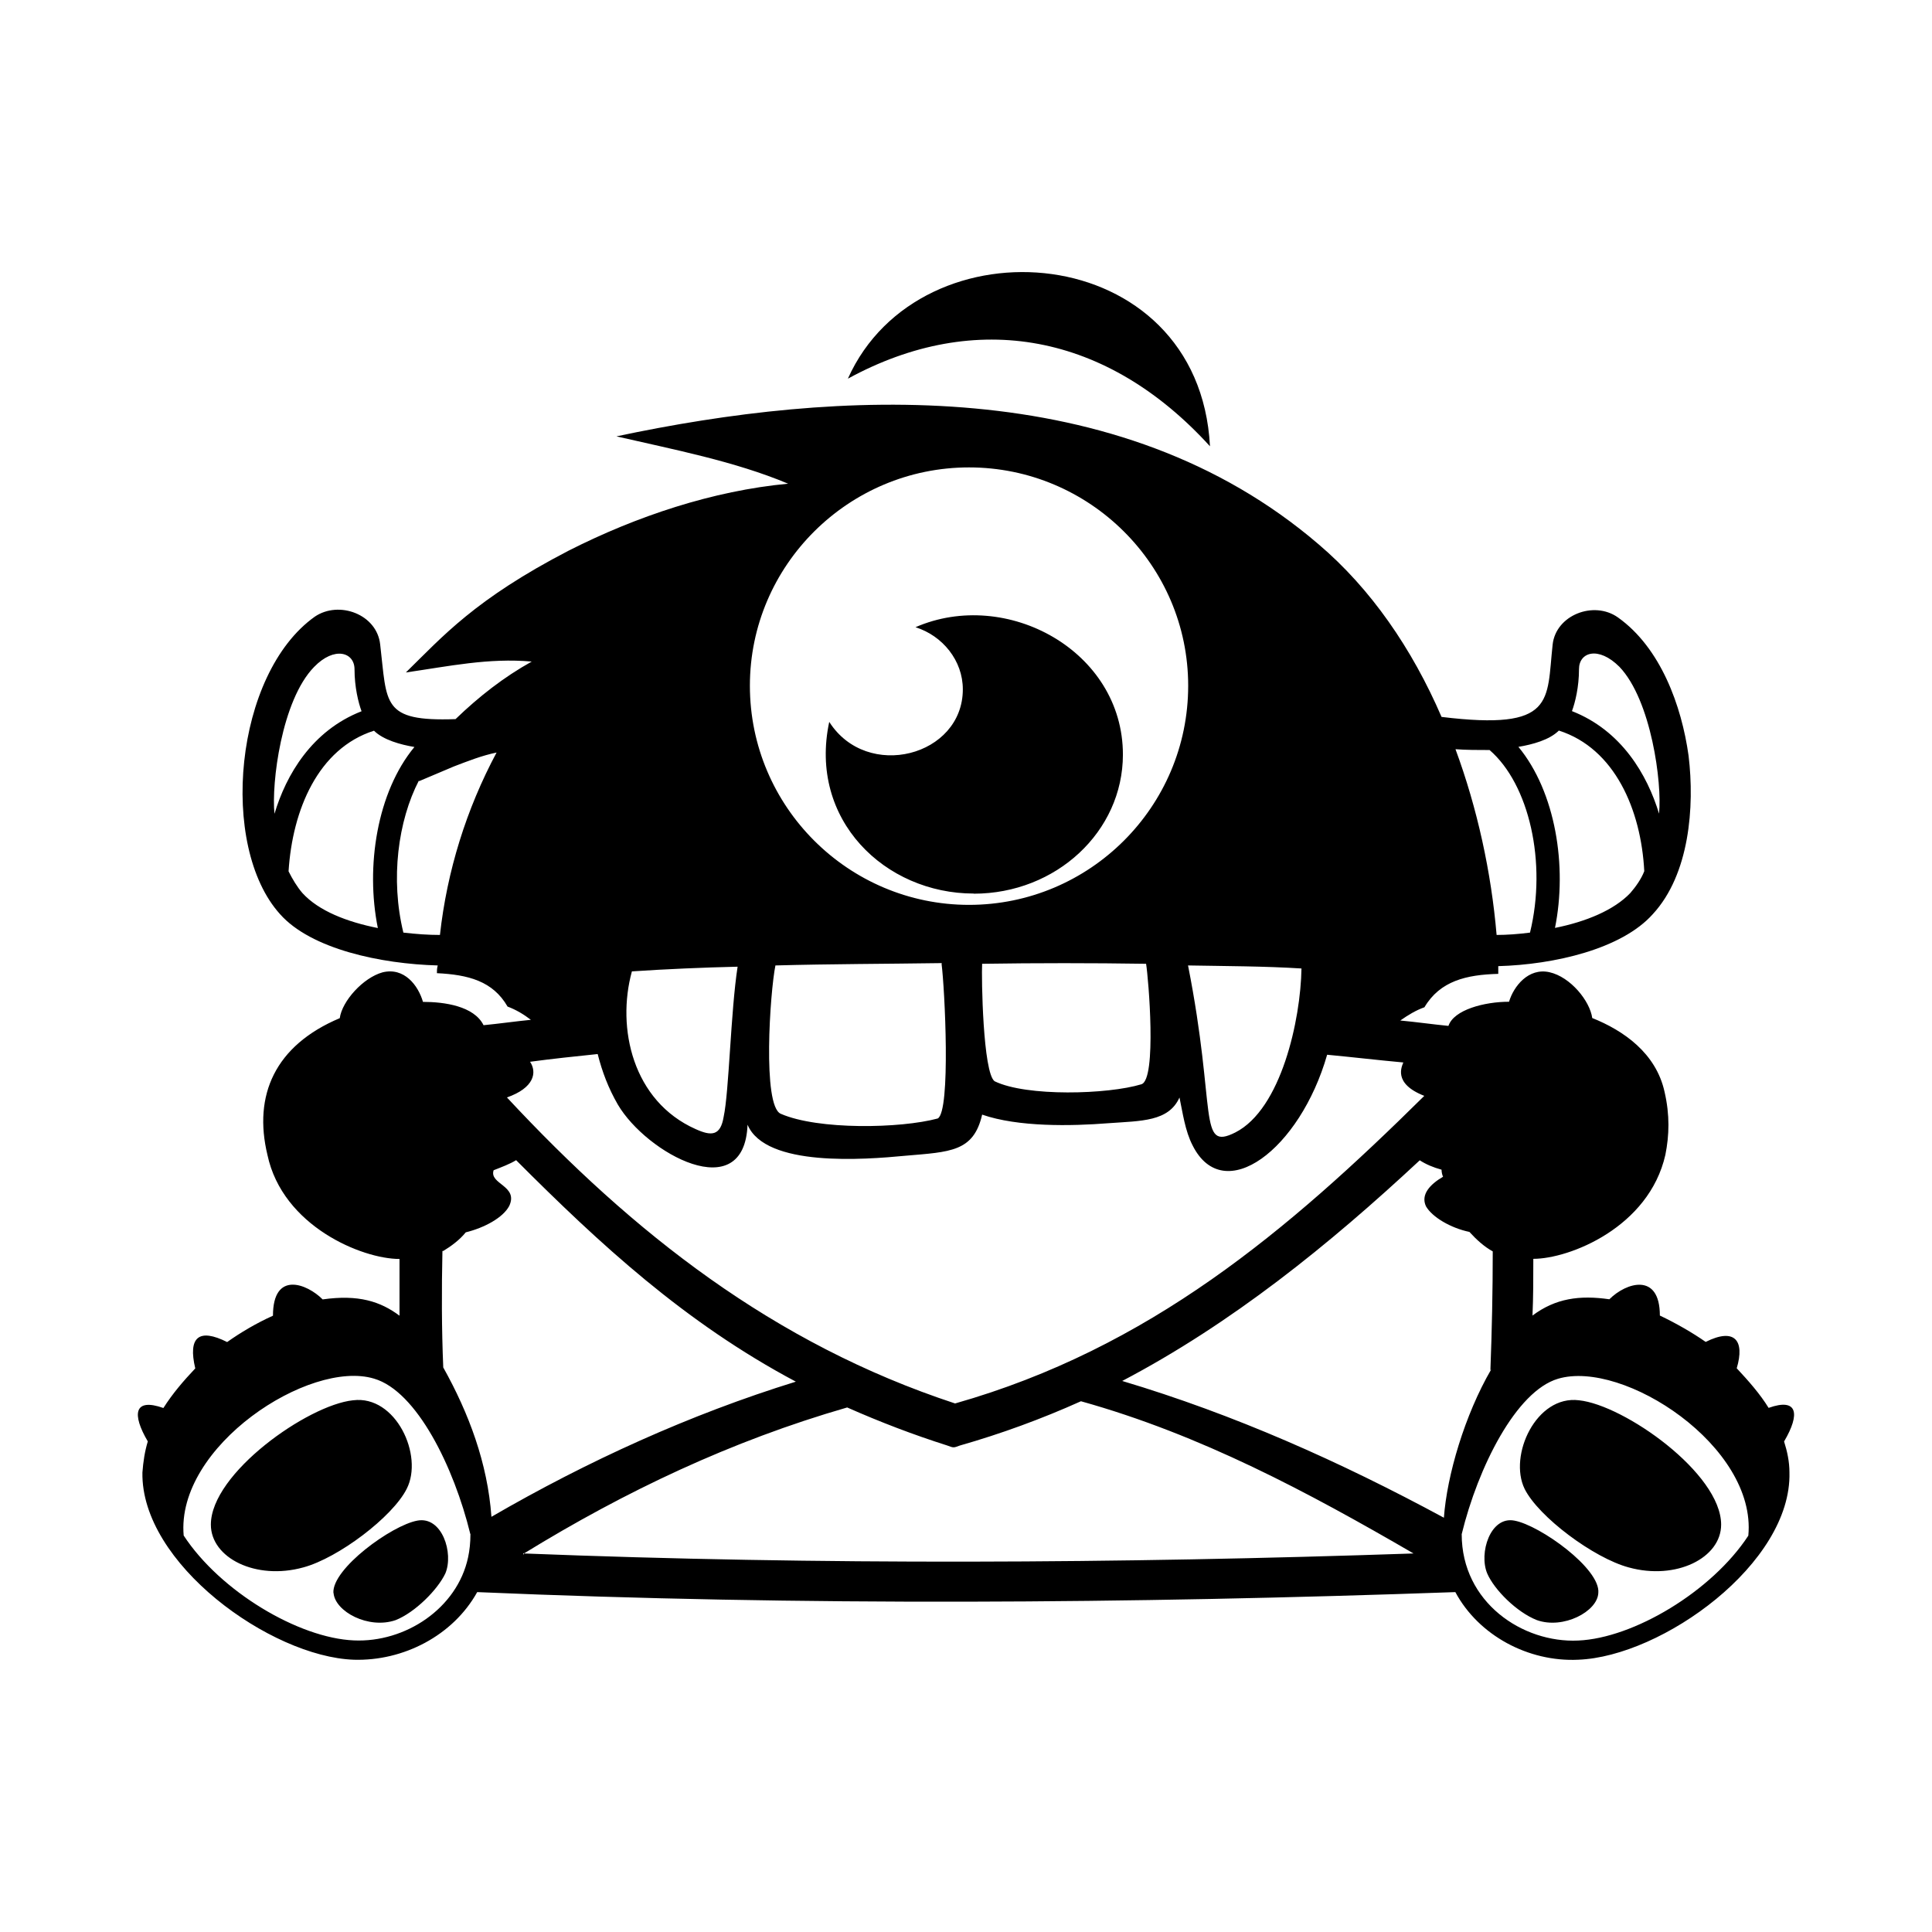
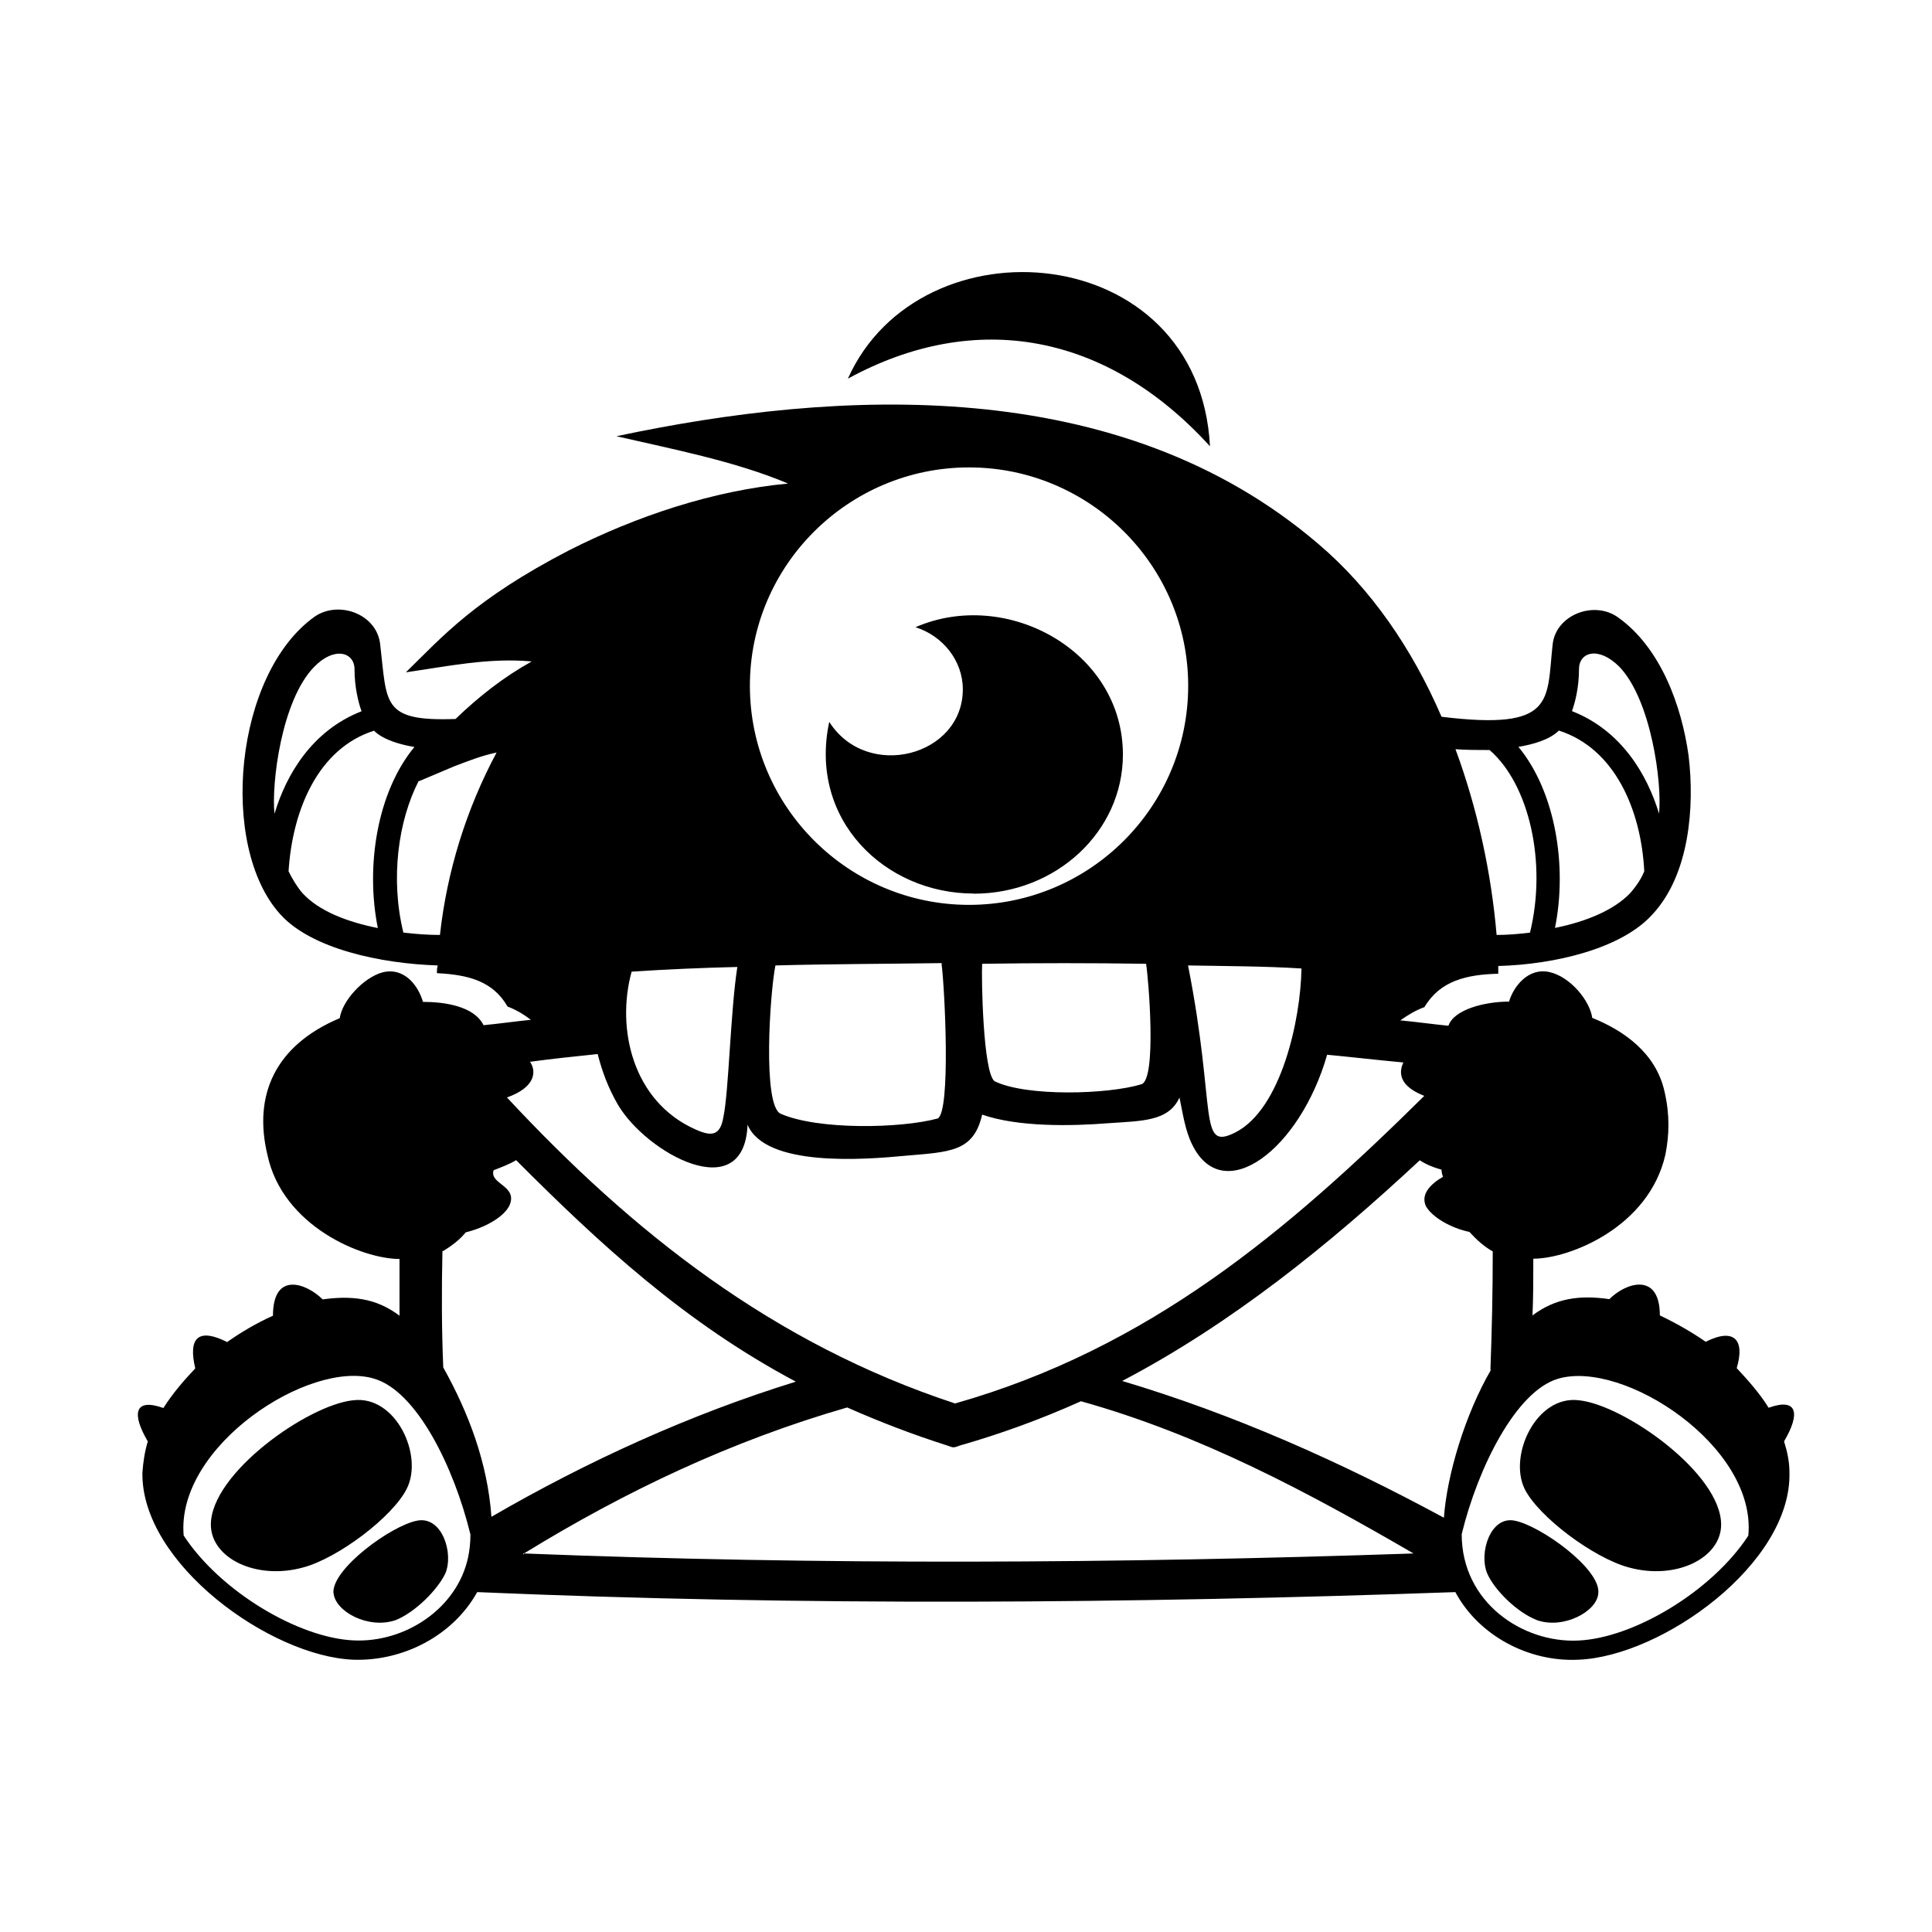
<svg xmlns="http://www.w3.org/2000/svg" role="img" focusable="false" aria-hidden="true" viewBox="0 0 14 14">
-   <path d="m 12.472,11.048 c 0,0.242 -0.327,0.405 -0.67,0.31 -0.253,-0.068 -0.653,-0.366 -0.754,-0.569 -0.118,-0.242 0.084,-0.681 0.394,-0.642 0.327,0.034 1.03,0.529 1.03,0.901 z M 8.768,3.234 C 8.689,1.731 6.668,1.573 6.144,2.744 7.073,2.237 8.025,2.417 8.768,3.234 Z m -6.21,6.913 c -0.327,0.034 -1.03,0.529 -1.03,0.901 0,0.242 0.327,0.405 0.67,0.31 0.253,-0.068 0.647,-0.366 0.749,-0.569 0.124,-0.242 -0.079,-0.681 -0.388,-0.642 z m 10.37,0.298 c 0.023,0.073 0.039,0.146 0.039,0.225 0.017,0.659 -0.923,1.334 -1.531,1.357 -0.36,0.017 -0.721,-0.175 -0.89,-0.49 -2.365,0.084 -4.729,0.101 -7.088,0 -0.175,0.315 -0.535,0.501 -0.895,0.49 -0.602,-0.022 -1.543,-0.698 -1.531,-1.357 0.006,-0.079 0.017,-0.152 0.039,-0.225 -0.116,-0.197 -0.101,-0.318 0.113,-0.242 0.068,-0.107 0.146,-0.197 0.231,-0.287 -0.054,-0.227 0.026,-0.294 0.231,-0.191 0.096,-0.068 0.208,-0.135 0.332,-0.191 0,-0.328 0.247,-0.232 0.36,-0.118 0.26,-0.037 0.419,0.015 0.557,0.118 l 0,-0.411 c -0.271,0 -0.847,-0.237 -0.957,-0.754 -0.104,-0.432 0.054,-0.793 0.524,-0.991 0.017,-0.124 0.169,-0.293 0.31,-0.332 0.158,-0.039 0.259,0.096 0.293,0.214 0.155,0 0.37,0.03 0.439,0.169 0.113,-0.011 0.231,-0.028 0.343,-0.039 -0.051,-0.039 -0.107,-0.073 -0.169,-0.096 -0.107,-0.186 -0.287,-0.231 -0.512,-0.242 0,-0.017 0,-0.034 0.006,-0.056 -0.411,-0.011 -0.918,-0.118 -1.143,-0.372 -0.444,-0.492 -0.332,-1.741 0.253,-2.156 0.175,-0.118 0.45,-0.017 0.473,0.203 0.051,0.429 0.008,0.559 0.546,0.54 0.169,-0.163 0.349,-0.304 0.552,-0.417 -0.31,-0.028 -0.602,0.034 -0.912,0.079 0.266,-0.26 0.499,-0.53 1.182,-0.884 0.49,-0.248 1.042,-0.433 1.588,-0.484 -0.388,-0.163 -0.833,-0.248 -1.244,-0.343 1.593,-0.338 3.637,-0.462 5.089,0.783 0.377,0.321 0.676,0.754 0.89,1.25 0.829,0.101 0.76,-0.116 0.805,-0.524 0.023,-0.214 0.298,-0.321 0.473,-0.197 0.31,0.22 0.462,0.642 0.512,1.002 0.045,0.372 0.006,0.861 -0.259,1.148 -0.225,0.253 -0.715,0.366 -1.12,0.377 l 0,0.056 c -0.231,0.006 -0.422,0.051 -0.535,0.242 -0.062,0.022 -0.118,0.056 -0.175,0.096 0.118,0.011 0.236,0.028 0.349,0.039 0.039,-0.117 0.261,-0.175 0.439,-0.175 0.034,-0.113 0.141,-0.248 0.293,-0.214 0.152,0.034 0.293,0.208 0.31,0.332 0.225,0.09 0.462,0.253 0.524,0.535 0.039,0.169 0.034,0.315 0.006,0.456 -0.119,0.526 -0.695,0.754 -0.957,0.754 0,0.141 0,0.276 -0.006,0.411 0.167,-0.125 0.341,-0.149 0.557,-0.118 0.123,-0.123 0.366,-0.196 0.366,0.118 0.118,0.056 0.236,0.124 0.332,0.191 0.21,-0.105 0.285,-0.011 0.225,0.191 0.084,0.09 0.169,0.186 0.231,0.287 0.211,-0.075 0.23,0.043 0.113,0.242 z m -1.537,-5.292 c 0.36,0.141 0.546,0.462 0.631,0.743 0.023,-0.22 -0.056,-0.822 -0.287,-1.064 -0.152,-0.152 -0.293,-0.107 -0.293,0.017 2.1e-5,0.13 -0.028,0.242 -0.051,0.304 z m -0.388,0.259 c 0.27,0.327 0.355,0.867 0.265,1.312 0.225,-0.045 0.428,-0.129 0.546,-0.253 0.039,-0.045 0.079,-0.101 0.101,-0.158 -0.023,-0.445 -0.214,-0.89 -0.619,-1.019 -0.068,0.068 -0.191,0.101 -0.293,0.118 z m -0.456,0.017 c 0.158,0.428 0.259,0.89 0.298,1.346 0.073,0 0.158,-0.006 0.242,-0.017 0.124,-0.507 -0.006,-1.075 -0.293,-1.323 -0.079,0 -0.169,0 -0.248,-0.006 z M 2.62,5.154 c -0.023,-0.062 -0.051,-0.175 -0.051,-0.304 0,-0.124 -0.146,-0.169 -0.293,-0.017 -0.236,0.242 -0.31,0.844 -0.287,1.064 0.084,-0.281 0.27,-0.602 0.631,-0.743 z m 0.118,1.571 c -0.09,-0.445 -0.006,-0.985 0.265,-1.312 -0.101,-0.017 -0.225,-0.051 -0.293,-0.118 -0.405,0.129 -0.591,0.574 -0.619,1.019 0.028,0.056 0.062,0.113 0.101,0.158 0.118,0.129 0.321,0.208 0.546,0.253 z m 0.861,-1.272 c -0.107,0.022 -0.208,0.062 -0.31,0.101 l -0.253,0.107 0,-0.006 c -0.152,0.293 -0.208,0.715 -0.113,1.103 0.096,0.011 0.18,0.017 0.265,0.017 0.051,-0.462 0.191,-0.912 0.411,-1.323 z m 1.835,-0.484 c 0,0.878 0.715,1.588 1.588,1.588 0.873,0 1.588,-0.709 1.588,-1.588 0,-0.873 -0.715,-1.582 -1.588,-1.582 -0.873,0 -1.588,0.709 -1.588,1.582 z m 3.175,2.027 c 0.208,1.054 0.069,1.348 0.343,1.21 0.332,-0.169 0.473,-0.816 0.479,-1.188 -0.27,-0.017 -0.546,-0.017 -0.822,-0.022 z m -1.492,-0.011 0,-0.006 c -0.006,0.107 0.006,0.794 0.09,0.856 0.231,0.113 0.822,0.096 1.064,0.022 0.113,-0.034 0.051,-0.771 0.034,-0.873 -0.394,-0.006 -0.794,-0.006 -1.188,0 z m -0.293,0 0,-0.006 c -0.405,0.006 -0.805,0.006 -1.205,0.017 -0.039,0.191 -0.096,1.019 0.039,1.075 0.27,0.118 0.867,0.107 1.137,0.034 0.096,-0.051 0.051,-0.946 0.028,-1.12 z M 5.041,8.182 c 0.113,0.051 0.18,0.051 0.203,-0.09 0.039,-0.18 0.051,-0.766 0.101,-1.087 -0.253,0.006 -0.512,0.017 -0.766,0.034 -0.113,0.411 0.006,0.94 0.462,1.143 z M 3.673,7.952 c 0.912,0.98 1.931,1.785 3.248,2.218 1.407,-0.4 2.41,-1.25 3.4,-2.229 -0.231,-0.09 -0.161,-0.216 -0.152,-0.242 -0.186,-0.017 -0.372,-0.039 -0.552,-0.056 -0.197,0.687 -0.749,1.103 -0.974,0.659 -0.056,-0.107 -0.073,-0.242 -0.096,-0.349 -0.079,0.175 -0.276,0.169 -0.512,0.186 -0.276,0.022 -0.659,0.028 -0.918,-0.062 -0.062,0.27 -0.231,0.27 -0.557,0.298 -0.293,0.028 -1.013,0.085 -1.143,-0.225 -0.023,0.597 -0.732,0.208 -0.94,-0.146 -0.068,-0.118 -0.113,-0.236 -0.146,-0.366 -0.163,0.017 -0.327,0.034 -0.49,0.056 0.051,0.076 0.032,0.189 -0.169,0.259 z m -0.265,3.164 c -0.118,-0.484 -0.388,-1.036 -0.698,-1.126 -0.467,-0.141 -1.436,0.49 -1.379,1.137 0.265,0.405 0.833,0.743 1.233,0.76 0.372,0.017 0.749,-0.231 0.828,-0.602 0.011,-0.051 0.017,-0.107 0.017,-0.169 z m 0.152,-0.124 c 0.698,-0.405 1.441,-0.743 2.207,-0.98 -0.805,-0.428 -1.419,-0.996 -2.027,-1.605 -0.045,0.028 -0.107,0.051 -0.163,0.073 -0.034,0.102 0.182,0.111 0.113,0.259 -0.045,0.085 -0.18,0.158 -0.315,0.191 -0.045,0.056 -0.107,0.101 -0.163,0.135 l -0.006,0 c -0.006,0.281 -0.006,0.563 0.006,0.844 0.186,0.333 0.321,0.694 0.349,1.081 z m 6.683,0.265 c -0.766,-0.445 -1.543,-0.861 -2.41,-1.103 -0.287,0.129 -0.58,0.236 -0.878,0.321 -0.045,0.017 -0.045,0.017 -0.09,0 -0.248,-0.079 -0.484,-0.169 -0.726,-0.276 -0.839,0.242 -1.61,0.608 -2.342,1.058 l -0.006,0 0,0.006 c 0.006,0 0.006,0 0.006,-0.006 2.151,0.085 4.301,0.073 6.446,0 z m 0.563,-1.334 -0.006,0.006 c 0.011,-0.287 0.017,-0.574 0.017,-0.861 -0.062,-0.034 -0.118,-0.085 -0.169,-0.141 -0.135,-0.028 -0.27,-0.107 -0.315,-0.186 -0.039,-0.084 0.028,-0.158 0.124,-0.214 -0.006,-0.011 -0.011,-0.034 -0.011,-0.051 -0.062,-0.017 -0.113,-0.039 -0.158,-0.068 -0.659,0.614 -1.362,1.182 -2.156,1.599 0.811,0.242 1.582,0.586 2.331,0.991 0.022,-0.306 0.151,-0.745 0.343,-1.075 z m 0.484,0.068 c -0.304,0.09 -0.58,0.642 -0.698,1.126 0,0.496 0.443,0.79 0.844,0.771 0.4,-0.017 0.968,-0.355 1.233,-0.76 0.062,-0.647 -0.906,-1.278 -1.379,-1.137 z M 7.056,4.461 c 9.375e-4,0 0.002,6e-5 0.003,6e-5 9.584e-4,0 0.002,-6e-5 0.003,-6e-5 l -0.006,0 z m 0,2.015 c 0.597,0 1.081,-0.45 1.081,-1.008 0,-0.752 -0.844,-1.21 -1.503,-0.923 0.197,0.062 0.343,0.242 0.343,0.45 0,0.485 -0.694,0.666 -0.968,0.236 -0.152,0.71 0.404,1.244 1.047,1.244 z m -4.639,5.067 c 0.011,0.135 0.253,0.265 0.45,0.197 0.141,-0.056 0.304,-0.22 0.36,-0.338 0.062,-0.146 -0.023,-0.417 -0.203,-0.383 -0.186,0.034 -0.619,0.349 -0.608,0.524 z m 8.557,-0.524 c -0.175,-0.034 -0.259,0.236 -0.197,0.383 0.051,0.118 0.214,0.281 0.36,0.338 0.191,0.068 0.439,-0.062 0.445,-0.197 0.017,-0.175 -0.422,-0.49 -0.608,-0.524 z" />
+   <path d="m 12.472,11.048 c 0,0.242 -0.327,0.405 -0.67,0.31 -0.253,-0.068 -0.653,-0.366 -0.754,-0.569 -0.118,-0.242 0.084,-0.681 0.394,-0.642 0.327,0.034 1.03,0.529 1.03,0.901 z M 8.768,3.234 C 8.689,1.731 6.668,1.573 6.144,2.744 7.073,2.237 8.025,2.417 8.768,3.234 Z m -6.21,6.913 c -0.327,0.034 -1.03,0.529 -1.03,0.901 0,0.242 0.327,0.405 0.67,0.31 0.253,-0.068 0.647,-0.366 0.749,-0.569 0.124,-0.242 -0.079,-0.681 -0.388,-0.642 z m 10.37,0.298 c 0.023,0.073 0.039,0.146 0.039,0.225 0.017,0.659 -0.923,1.334 -1.531,1.357 -0.36,0.017 -0.721,-0.175 -0.89,-0.49 -2.365,0.084 -4.729,0.101 -7.088,0 -0.175,0.315 -0.535,0.501 -0.895,0.49 -0.602,-0.022 -1.543,-0.698 -1.531,-1.357 0.006,-0.079 0.017,-0.152 0.039,-0.225 -0.116,-0.197 -0.101,-0.318 0.113,-0.242 0.068,-0.107 0.146,-0.197 0.231,-0.287 -0.054,-0.227 0.026,-0.294 0.231,-0.191 0.096,-0.068 0.208,-0.135 0.332,-0.191 0,-0.328 0.247,-0.232 0.36,-0.118 0.26,-0.037 0.419,0.015 0.557,0.118 l 0,-0.411 c -0.271,0 -0.847,-0.237 -0.957,-0.754 -0.104,-0.432 0.054,-0.793 0.524,-0.991 0.017,-0.124 0.169,-0.293 0.31,-0.332 0.158,-0.039 0.259,0.096 0.293,0.214 0.155,0 0.37,0.03 0.439,0.169 0.113,-0.011 0.231,-0.028 0.343,-0.039 -0.051,-0.039 -0.107,-0.073 -0.169,-0.096 -0.107,-0.186 -0.287,-0.231 -0.512,-0.242 0,-0.017 0,-0.034 0.006,-0.056 C 2.761,6.983 2.254,6.876 2.029,6.623 1.585,6.13 1.697,4.882 2.282,4.467 c 0.175,-0.118 0.45,-0.017 0.473,0.203 0.051,0.429 0.008,0.559 0.546,0.54 0.169,-0.163 0.349,-0.304 0.552,-0.417 -0.31,-0.028 -0.602,0.034 -0.912,0.079 0.266,-0.26 0.499,-0.53 1.182,-0.884 0.49,-0.248 1.042,-0.433 1.588,-0.484 -0.388,-0.163 -0.833,-0.248 -1.244,-0.343 1.593,-0.338 3.637,-0.462 5.089,0.783 0.377,0.321 0.676,0.754 0.89,1.25 0.829,0.101 0.76,-0.116 0.805,-0.524 0.023,-0.214 0.298,-0.321 0.473,-0.197 0.31,0.22 0.462,0.642 0.512,1.002 0.045,0.372 0.006,0.861 -0.259,1.148 -0.225,0.253 -0.715,0.366 -1.12,0.377 l 0,0.056 c -0.231,0.006 -0.422,0.051 -0.535,0.242 -0.062,0.022 -0.118,0.056 -0.175,0.096 0.118,0.011 0.236,0.028 0.349,0.039 0.039,-0.117 0.261,-0.175 0.439,-0.175 0.034,-0.113 0.141,-0.248 0.293,-0.214 0.152,0.034 0.293,0.208 0.31,0.332 0.225,0.09 0.462,0.253 0.524,0.535 0.039,0.169 0.034,0.315 0.006,0.456 -0.119,0.526 -0.695,0.754 -0.957,0.754 0,0.141 0,0.276 -0.006,0.411 0.167,-0.125 0.341,-0.149 0.557,-0.118 0.123,-0.123 0.366,-0.196 0.366,0.118 0.118,0.056 0.236,0.124 0.332,0.191 0.21,-0.105 0.285,-0.011 0.225,0.191 0.084,0.09 0.169,0.186 0.231,0.287 0.211,-0.075 0.23,0.043 0.113,0.242 z m -1.537,-5.292 c 0.36,0.141 0.546,0.462 0.631,0.743 0.023,-0.22 -0.056,-0.822 -0.287,-1.064 -0.152,-0.152 -0.293,-0.107 -0.293,0.017 2.1e-5,0.13 -0.028,0.242 -0.051,0.304 z m -0.388,0.259 c 0.27,0.327 0.355,0.867 0.265,1.312 0.225,-0.045 0.428,-0.129 0.546,-0.253 0.039,-0.045 0.079,-0.101 0.101,-0.158 -0.023,-0.445 -0.214,-0.89 -0.619,-1.019 -0.068,0.068 -0.191,0.101 -0.293,0.118 z m -0.456,0.017 c 0.158,0.428 0.259,0.89 0.298,1.346 0.073,0 0.158,-0.006 0.242,-0.017 0.124,-0.507 -0.006,-1.075 -0.293,-1.323 -0.079,0 -0.169,0 -0.248,-0.006 z M 2.62,5.154 c -0.023,-0.062 -0.051,-0.175 -0.051,-0.304 0,-0.124 -0.146,-0.169 -0.293,-0.017 -0.236,0.242 -0.31,0.844 -0.287,1.064 0.084,-0.281 0.27,-0.602 0.631,-0.743 z m 0.118,1.571 c -0.09,-0.445 -0.006,-0.985 0.265,-1.312 -0.101,-0.017 -0.225,-0.051 -0.293,-0.118 -0.405,0.129 -0.591,0.574 -0.619,1.019 0.028,0.056 0.062,0.113 0.101,0.158 0.118,0.129 0.321,0.208 0.546,0.253 z m 0.861,-1.272 c -0.107,0.022 -0.208,0.062 -0.31,0.101 l -0.253,0.107 0,-0.006 c -0.152,0.293 -0.208,0.715 -0.113,1.103 0.096,0.011 0.18,0.017 0.265,0.017 0.051,-0.462 0.191,-0.912 0.411,-1.323 z m 1.835,-0.484 c 0,0.878 0.715,1.588 1.588,1.588 0.873,0 1.588,-0.709 1.588,-1.588 0,-0.873 -0.715,-1.582 -1.588,-1.582 -0.873,0 -1.588,0.709 -1.588,1.582 z m 3.175,2.027 c 0.208,1.054 0.069,1.348 0.343,1.21 0.332,-0.169 0.473,-0.816 0.479,-1.188 -0.27,-0.017 -0.546,-0.017 -0.822,-0.022 z m -1.492,-0.011 0,-0.006 c -0.006,0.107 0.006,0.794 0.09,0.856 0.231,0.113 0.822,0.096 1.064,0.022 0.113,-0.034 0.051,-0.771 0.034,-0.873 -0.394,-0.006 -0.794,-0.006 -1.188,0 z m -0.293,0 0,-0.006 c -0.405,0.006 -0.805,0.006 -1.205,0.017 -0.039,0.191 -0.096,1.019 0.039,1.075 0.27,0.118 0.867,0.107 1.137,0.034 0.096,-0.051 0.051,-0.946 0.028,-1.12 z m -1.785,1.199 c 0.113,0.051 0.18,0.051 0.203,-0.09 0.039,-0.18 0.051,-0.766 0.101,-1.087 -0.253,0.006 -0.512,0.017 -0.766,0.034 -0.113,0.411 0.006,0.94 0.462,1.143 z M 3.673,7.952 c 0.912,0.98 1.931,1.785 3.248,2.218 1.407,-0.4 2.41,-1.25 3.4,-2.229 -0.231,-0.09 -0.161,-0.216 -0.152,-0.242 -0.186,-0.017 -0.372,-0.039 -0.552,-0.056 -0.197,0.687 -0.749,1.103 -0.974,0.659 -0.056,-0.107 -0.073,-0.242 -0.096,-0.349 -0.079,0.175 -0.276,0.169 -0.512,0.186 -0.276,0.022 -0.659,0.028 -0.918,-0.062 -0.062,0.27 -0.231,0.27 -0.557,0.298 -0.293,0.028 -1.013,0.085 -1.143,-0.225 -0.023,0.597 -0.732,0.208 -0.94,-0.146 -0.068,-0.118 -0.113,-0.236 -0.146,-0.366 -0.163,0.017 -0.327,0.034 -0.49,0.056 0.051,0.076 0.032,0.189 -0.169,0.259 z m -0.265,3.164 c -0.118,-0.484 -0.388,-1.036 -0.698,-1.126 -0.467,-0.141 -1.436,0.49 -1.379,1.137 0.265,0.405 0.833,0.743 1.233,0.76 0.372,0.017 0.749,-0.231 0.828,-0.602 0.011,-0.051 0.017,-0.107 0.017,-0.169 z m 0.152,-0.124 c 0.698,-0.405 1.441,-0.743 2.207,-0.98 -0.805,-0.428 -1.419,-0.996 -2.027,-1.605 -0.045,0.028 -0.107,0.051 -0.163,0.073 -0.034,0.102 0.182,0.111 0.113,0.259 -0.045,0.085 -0.18,0.158 -0.315,0.191 -0.045,0.056 -0.107,0.101 -0.163,0.135 l -0.006,0 c -0.006,0.281 -0.006,0.563 0.006,0.844 0.186,0.333 0.321,0.694 0.349,1.081 z m 6.683,0.265 c -0.766,-0.445 -1.543,-0.861 -2.41,-1.103 -0.287,0.129 -0.58,0.236 -0.878,0.321 -0.045,0.017 -0.045,0.017 -0.09,0 -0.248,-0.079 -0.484,-0.169 -0.726,-0.276 -0.839,0.242 -1.61,0.608 -2.342,1.058 l -0.006,0 0,0.006 c 0.006,0 0.006,0 0.006,-0.006 2.151,0.085 4.301,0.073 6.446,0 z m 0.563,-1.334 -0.006,0.006 c 0.011,-0.287 0.017,-0.574 0.017,-0.861 -0.062,-0.034 -0.118,-0.085 -0.169,-0.141 -0.135,-0.028 -0.27,-0.107 -0.315,-0.186 -0.039,-0.084 0.028,-0.158 0.124,-0.214 -0.006,-0.011 -0.011,-0.034 -0.011,-0.051 -0.062,-0.017 -0.113,-0.039 -0.158,-0.068 -0.659,0.614 -1.362,1.182 -2.156,1.599 0.811,0.242 1.582,0.586 2.331,0.991 0.022,-0.306 0.151,-0.745 0.343,-1.075 z m 0.484,0.068 c -0.304,0.09 -0.58,0.642 -0.698,1.126 0,0.496 0.443,0.79 0.844,0.771 0.4,-0.017 0.968,-0.355 1.233,-0.76 0.062,-0.647 -0.906,-1.278 -1.379,-1.137 z M 7.056,4.461 c 9.375e-4,0 0.002,6e-5 0.003,6e-5 9.584e-4,0 0.002,-6e-5 0.003,-6e-5 l -0.006,0 z m 0,2.015 c 0.597,0 1.081,-0.45 1.081,-1.008 0,-0.752 -0.844,-1.21 -1.503,-0.923 0.197,0.062 0.343,0.242 0.343,0.45 0,0.485 -0.694,0.666 -0.968,0.236 -0.152,0.71 0.404,1.244 1.047,1.244 z m -4.639,5.067 c 0.011,0.135 0.253,0.265 0.45,0.197 0.141,-0.056 0.304,-0.22 0.36,-0.338 0.062,-0.146 -0.023,-0.417 -0.203,-0.383 -0.186,0.034 -0.619,0.349 -0.608,0.524 z m 8.557,-0.524 c -0.175,-0.034 -0.259,0.236 -0.197,0.383 0.051,0.118 0.214,0.281 0.36,0.338 0.191,0.068 0.439,-0.062 0.445,-0.197 0.017,-0.175 -0.422,-0.49 -0.608,-0.524 z" />
</svg>
